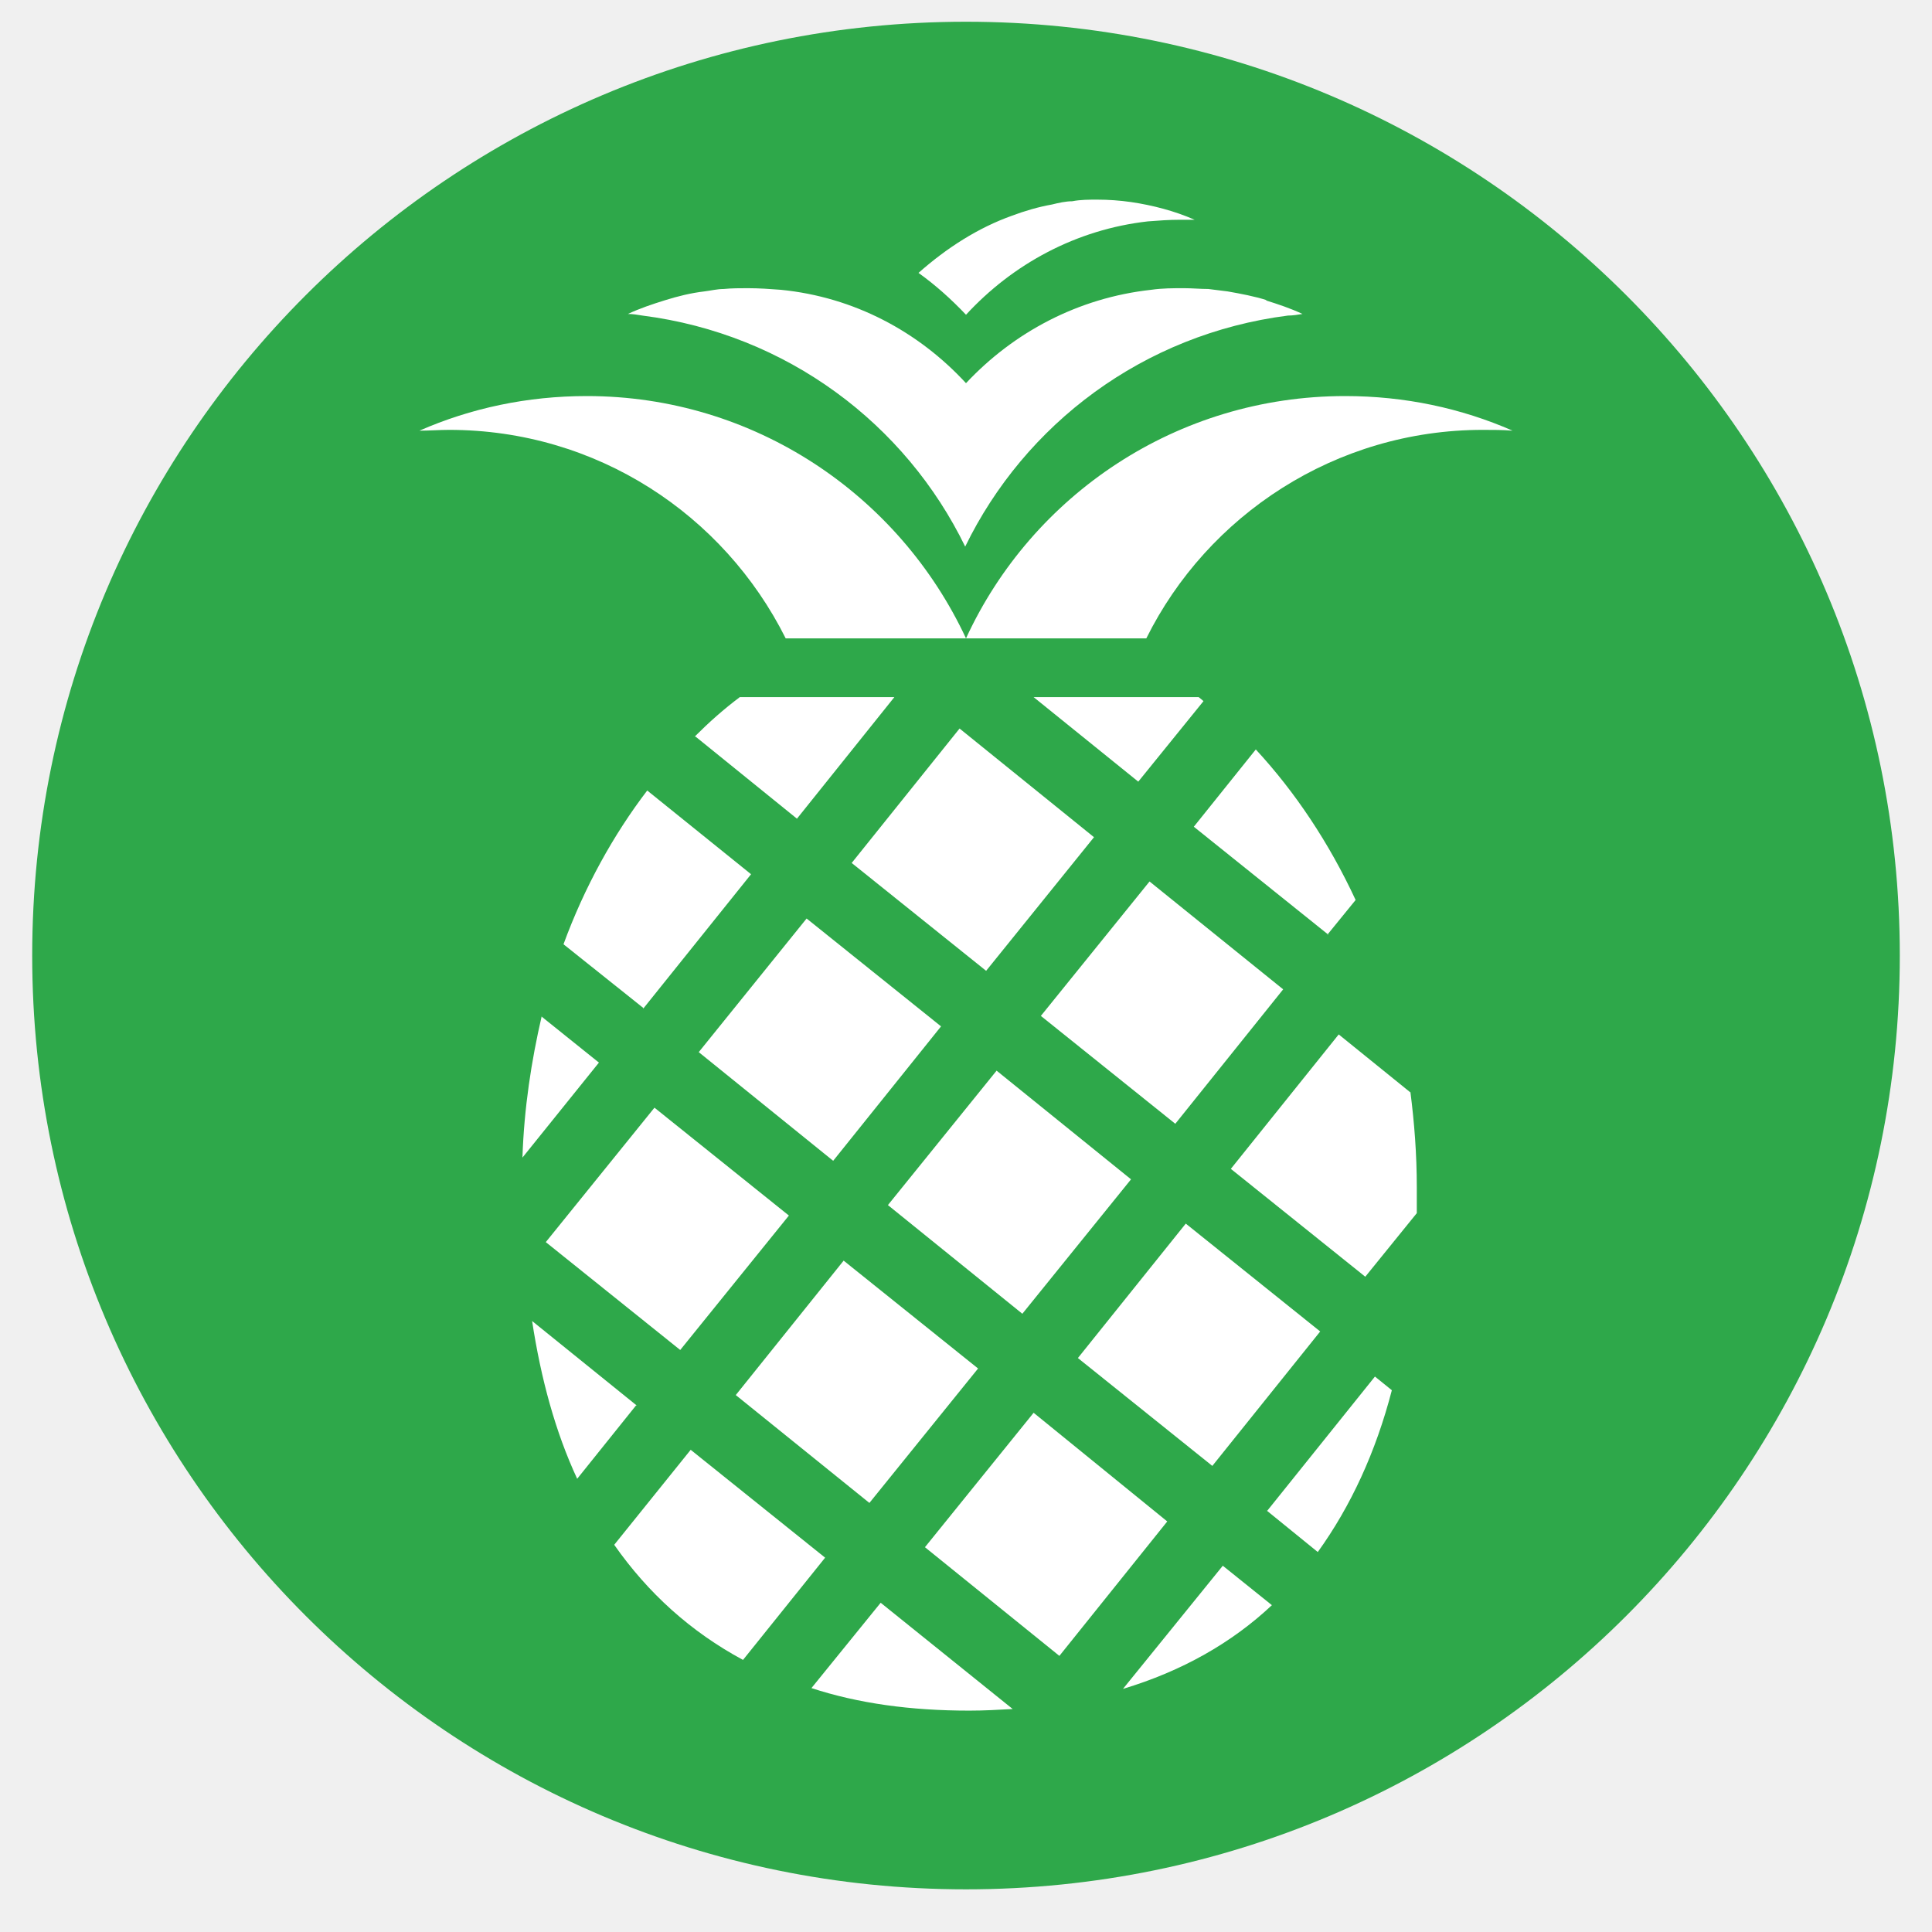
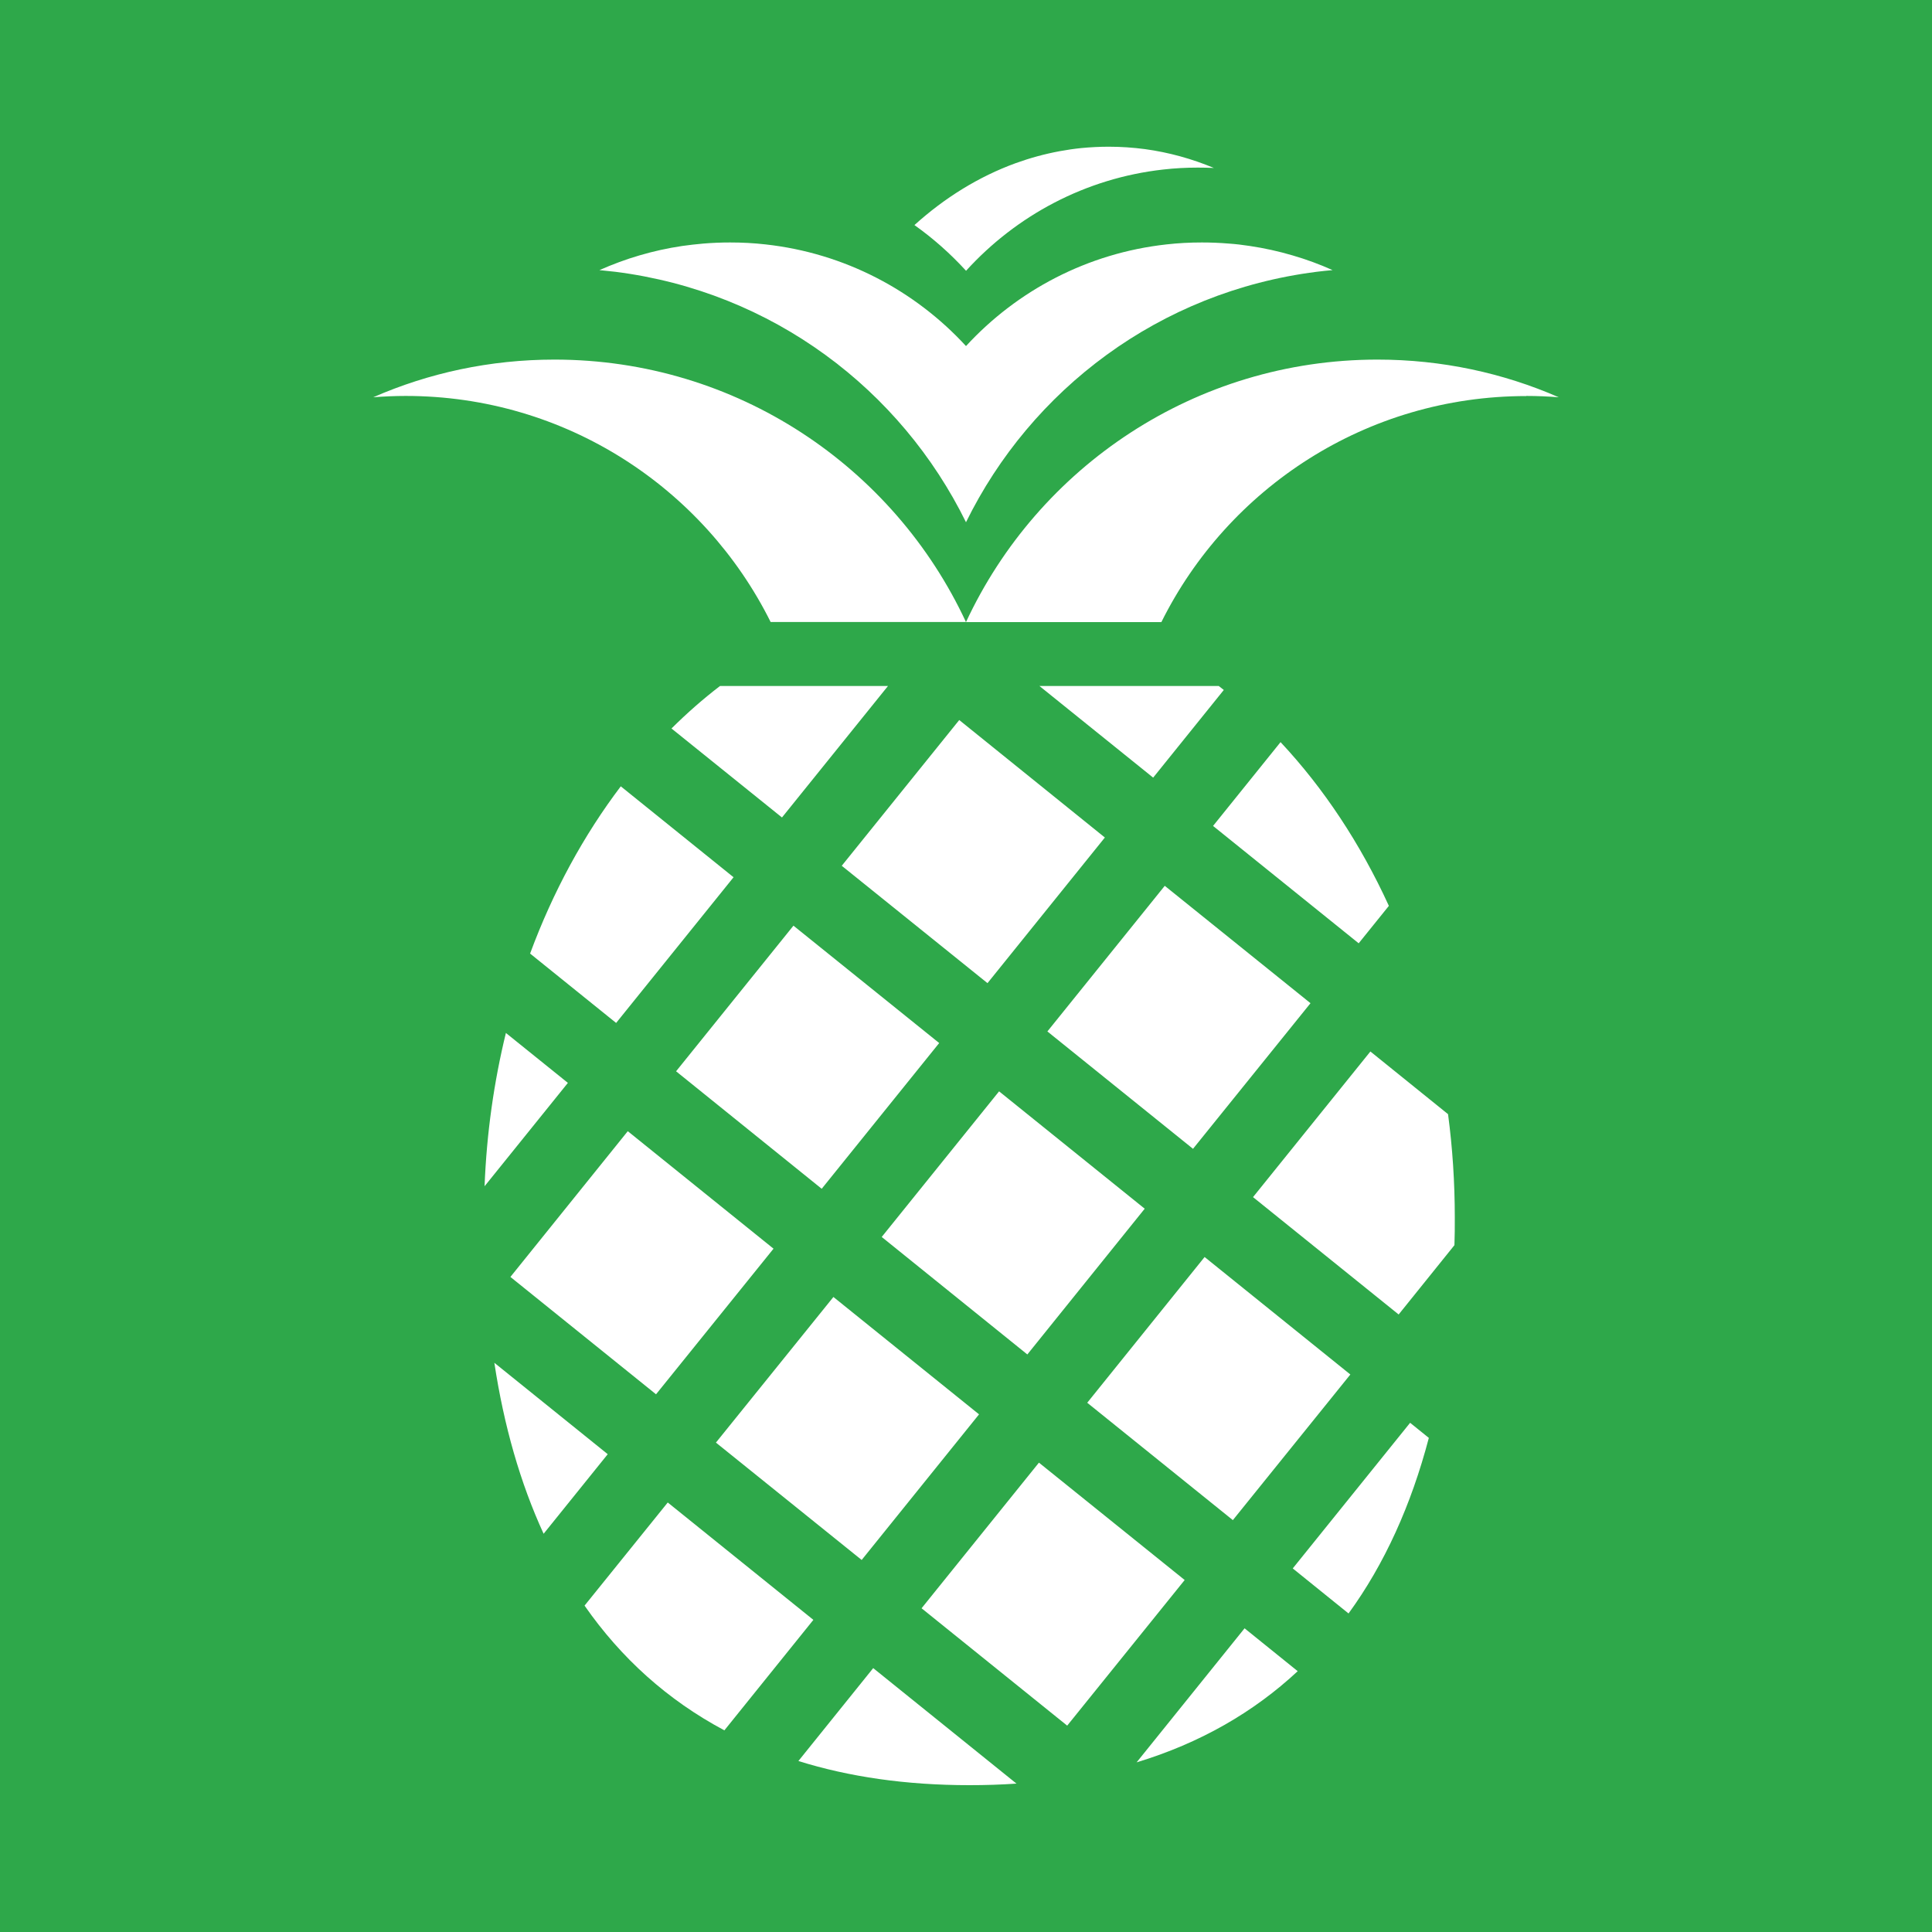
- <svg xmlns="http://www.w3.org/2000/svg" id="a" viewBox="0 0 24 24">
+ <svg xmlns="http://www.w3.org/2000/svg" id="a" viewBox="0 0 160 160">
  <defs>
    <style>.b{fill:#2ea84a;}.c{fill:#fff;}</style>
  </defs>
-   <circle class="b" cx="12" cy="11.87" r="11.6" />
-   <path class="c" d="M12,7.93c-.83-1.78-2.63-3.01-4.71-3.01-.74,0-1.44.15-2.08.43.12,0,.25-.01.37-.01,1.83,0,3.41,1.05,4.18,2.59h2.24s0,0,0,0h0Z" />
-   <path class="c" d="M18.42,5.34c.13,0,.25,0,.37.01-.64-.28-1.34-.43-2.08-.43-2.09,0-3.89,1.23-4.71,3.01h0s2.24,0,2.24,0c0,0,0,0,0,0,.76-1.53,2.35-2.59,4.18-2.59h0Z" />
-   <path class="c" d="M15.74,3.73c-.16-.05-.32-.08-.49-.11-.08-.01-.16-.02-.24-.03-.1,0-.2-.01-.3-.01-.14,0-.27,0-.41.02-.91.1-1.71.53-2.3,1.16h0c-.59-.64-1.39-1.07-2.3-1.16-.13-.01-.27-.02-.41-.02-.1,0-.2,0-.3.01-.08,0-.16.02-.24.03-.17.02-.33.06-.49.11-.16.05-.31.1-.46.17.06,0,.12.01.18.02,1.8.23,3.27,1.35,4.01,2.87h0c.74-1.52,2.21-2.64,4.01-2.87.06,0,.12-.01.18-.02-.15-.07-.3-.12-.46-.17h0Z" />
-   <path class="c" d="M12,3.91h0c.58-.63,1.37-1.06,2.26-1.16.13-.01.26-.02.4-.02.06,0,.12,0,.18,0-.25-.11-.52-.18-.79-.22-.14-.02-.28-.03-.42-.03-.1,0-.21,0-.31.02-.08,0-.17.02-.25.04-.17.03-.34.08-.5.14-.42.15-.81.4-1.16.71.21.15.41.33.59.52h0Z" />
-   <polygon class="c" points="12.7 16.32 11.03 14.97 12.38 13.3 14.05 14.65 12.7 16.32 12.7 16.32" />
-   <polygon class="c" points="11.49 19.22 12.84 17.55 14.5 18.9 13.16 20.57 11.49 19.22 11.49 19.22" />
-   <polygon class="c" points="13.59 10.4 12.25 12.06 10.58 10.72 11.92 9.05 13.59 10.4 13.59 10.4" />
-   <polygon class="c" points="16.4 16.54 15.06 18.21 13.39 16.87 14.73 15.2 16.4 16.54 16.4 16.54" />
-   <path class="c" d="M7.99,12.52l-.99-.79c.26-.71.62-1.36,1.04-1.91l1.29,1.04-1.34,1.67h0Z" />
-   <polygon class="c" points="11.69 12.75 10.35 14.42 8.68 13.07 10.02 11.41 11.69 12.75 11.69 12.75" />
-   <polygon class="c" points="6.78 15.43 8.13 13.76 9.8 15.1 8.45 16.77 6.78 15.43 6.78 15.43" />
-   <path class="c" d="M10.94,19.91l1.64,1.32c-.18.01-.35.02-.54.02-.73,0-1.38-.09-1.96-.28l.86-1.06h0Z" />
-   <path class="c" d="M6.73,12.63l.71.57-.95,1.18c.02-.61.11-1.2.24-1.76h0Z" />
-   <polygon class="c" points="12.15 17 10.8 18.67 9.14 17.33 10.48 15.66 12.15 17 12.15 17" />
-   <path class="c" d="M15.74,18.77l1.34-1.67.21.17c-.2.77-.51,1.44-.92,2.01l-.64-.52h0Z" />
-   <path class="c" d="M17.52,13.56c.05.39.08.78.08,1.19,0,.11,0,.21,0,.32l-.64.79-1.67-1.34,1.34-1.67.89.72h0Z" />
-   <path class="c" d="M15.19,19.45l.61.49c-.5.47-1.12.82-1.85,1.04l1.24-1.53h0Z" />
-   <path class="c" d="M7.63,19.19l.95-1.18,1.67,1.34-1.02,1.27c-.65-.35-1.18-.83-1.6-1.43h0Z" />
-   <path class="c" d="M16.5,11.61l-1.67-1.34.77-.96c.49.53.91,1.16,1.24,1.87l-.35.43h0Z" />
-   <path class="c" d="M7.9,17.46l-.73.91c-.27-.58-.45-1.24-.56-1.96l1.3,1.05h0Z" />
-   <polygon class="c" points="14.6 13.96 12.93 12.62 14.28 10.95 15.94 12.29 14.6 13.96 14.6 13.96" />
-   <path class="c" d="M8.63,9.15c.18-.18.36-.34.56-.49h1.92l-1.21,1.51-1.26-1.02h0Z" />
-   <path class="c" d="M14.95,8.71l-.81,1-1.3-1.05h2.05s.04.03.06.05h0Z" />
+   <rect class="b" width="160" height="160" />
+   <path class="c" d="M80,51.52c-5.97-12.84-18.98-21.74-34.08-21.74-5.34,0-10.42,1.11-15.01,3.12.89-.07,1.79-.11,2.69-.11,13.24,0,24.69,7.62,30.22,18.72h16.18s0,0,0,0h0Z" />
+   <path class="c" d="M126.4,32.79c.91,0,1.81.04,2.69.11-4.6-2.01-9.68-3.12-15.01-3.12-15.09,0-28.11,8.9-34.08,21.74h0s16.18,0,16.18,0c0,0,0,0,0,0,5.52-11.1,16.98-18.72,30.22-18.72h0Z" />
+   <path class="c" d="M107.04,21.15c-1.15-.34-2.33-.6-3.54-.78-.58-.09-1.17-.16-1.76-.2-.72-.06-1.46-.09-2.2-.09-.99,0-1.97.05-2.93.16-6.55.72-12.38,3.82-16.61,8.42h0c-4.23-4.6-10.06-7.7-16.61-8.42-.96-.11-1.94-.16-2.93-.16-.74,0-1.47.03-2.2.09-.59.05-1.18.12-1.76.2-1.21.18-2.39.44-3.54.78-1.14.33-2.25.75-3.32,1.22.44.04.89.09,1.33.14,13.03,1.65,23.64,9.78,29.03,20.74h0c5.38-10.96,16-19.09,29.03-20.74.45-.06.89-.1,1.33-.14-1.07-.48-2.18-.89-3.32-1.22h0Z" />
+   <path class="c" d="M80,22.43h0c4.16-4.58,9.89-7.67,16.33-8.39.95-.11,1.91-.16,2.88-.16.44,0,.88.01,1.32.03-1.82-.76-3.73-1.29-5.7-1.56-.99-.13-1.99-.2-3.01-.2-.76,0-1.51.04-2.25.11-.61.06-1.21.15-1.81.26-1.24.23-2.45.56-3.64.99-3.05,1.11-5.88,2.86-8.39,5.13,1.55,1.1,2.98,2.37,4.26,3.77h0Z" />
+   <polygon class="c" points="85.08 112.17 73.02 102.44 82.74 90.38 94.8 100.1 85.08 112.17 85.08 112.17" />
+   <polygon class="c" points="76.32 133.19 86.04 121.13 98.11 130.85 88.38 142.91 76.32 133.19 76.32 133.19" />
+   <polygon class="c" points="91.5 69.36 81.78 81.42 69.71 71.7 79.44 59.63 91.5 69.36 91.5 69.36" />
+   <polygon class="c" points="111.83 113.83 102.1 125.89 90.04 116.17 99.76 104.1 111.83 113.83 111.83 113.83" />
+   <path class="c" d="M51.03,84.72l-7.13-5.75c1.9-5.14,4.45-9.81,7.51-13.85l9.34,7.53-9.72,12.06h0Z" />
+   <polygon class="c" points="77.78 86.38 68.05 98.45 55.99 88.72 65.71 76.66 77.78 86.38 77.78 86.38" />
+   <polygon class="c" points="42.27 105.75 51.99 93.68 64.06 103.41 54.33 115.47 42.27 105.75 42.27 105.75" />
+   <path class="c" d="M72.32,138.15l11.86,9.56c-1.27.09-2.57.13-3.9.13-5.25,0-9.97-.69-14.16-2l6.2-7.7h0Z" />
+   <path class="c" d="M41.89,85.54l5.14,4.14-6.9,8.56c.17-4.4.78-8.66,1.77-12.71h0Z" />
+   <polygon class="c" points="81.08 117.13 71.36 129.19 59.29 119.47 69.02 107.41 81.08 117.13 81.08 117.13" />
+   <path class="c" d="M107.06,129.89l9.72-12.06,1.55,1.25c-1.46,5.56-3.67,10.45-6.65,14.54l-4.62-3.73h0Z" />
+   <path class="c" d="M119.92,92.26c.37,2.79.56,5.65.56,8.57,0,.77,0,1.54-.03,2.29l-4.62,5.74-12.06-9.72,9.72-12.06,6.43,5.19h0Z" />
+   <path class="c" d="M103.07,134.85l4.4,3.55c-3.65,3.4-8.09,5.96-13.34,7.55l8.94-11.1h0Z" />
+   <path class="c" d="M48.41,132.97l6.89-8.54,12.06,9.72-7.37,9.15c-4.71-2.51-8.56-5.99-11.58-10.33h0Z" />
+   <path class="c" d="M112.52,78.12l-12.06-9.72,5.59-6.94c3.57,3.81,6.61,8.4,8.97,13.56l-2.5,3.1h0Z" />
+   <path class="c" d="M50.33,120.43l-5.31,6.59c-1.93-4.2-3.29-8.94-4.08-14.16l9.39,7.57h0Z" />
+   <polygon class="c" points="98.8 95.14 86.74 85.42 96.46 73.36 108.53 83.08 98.8 95.14 98.8 95.14" />
+   <path class="c" d="M55.61,60.33c1.28-1.27,2.62-2.45,4.02-3.52h13.91l-8.78,10.89-9.15-7.37h0Z" />
+   <path class="c" d="M101.35,57.14l-5.85,7.26-9.42-7.59h14.85c.14.11.28.22.42.33h0Z" />
</svg>
